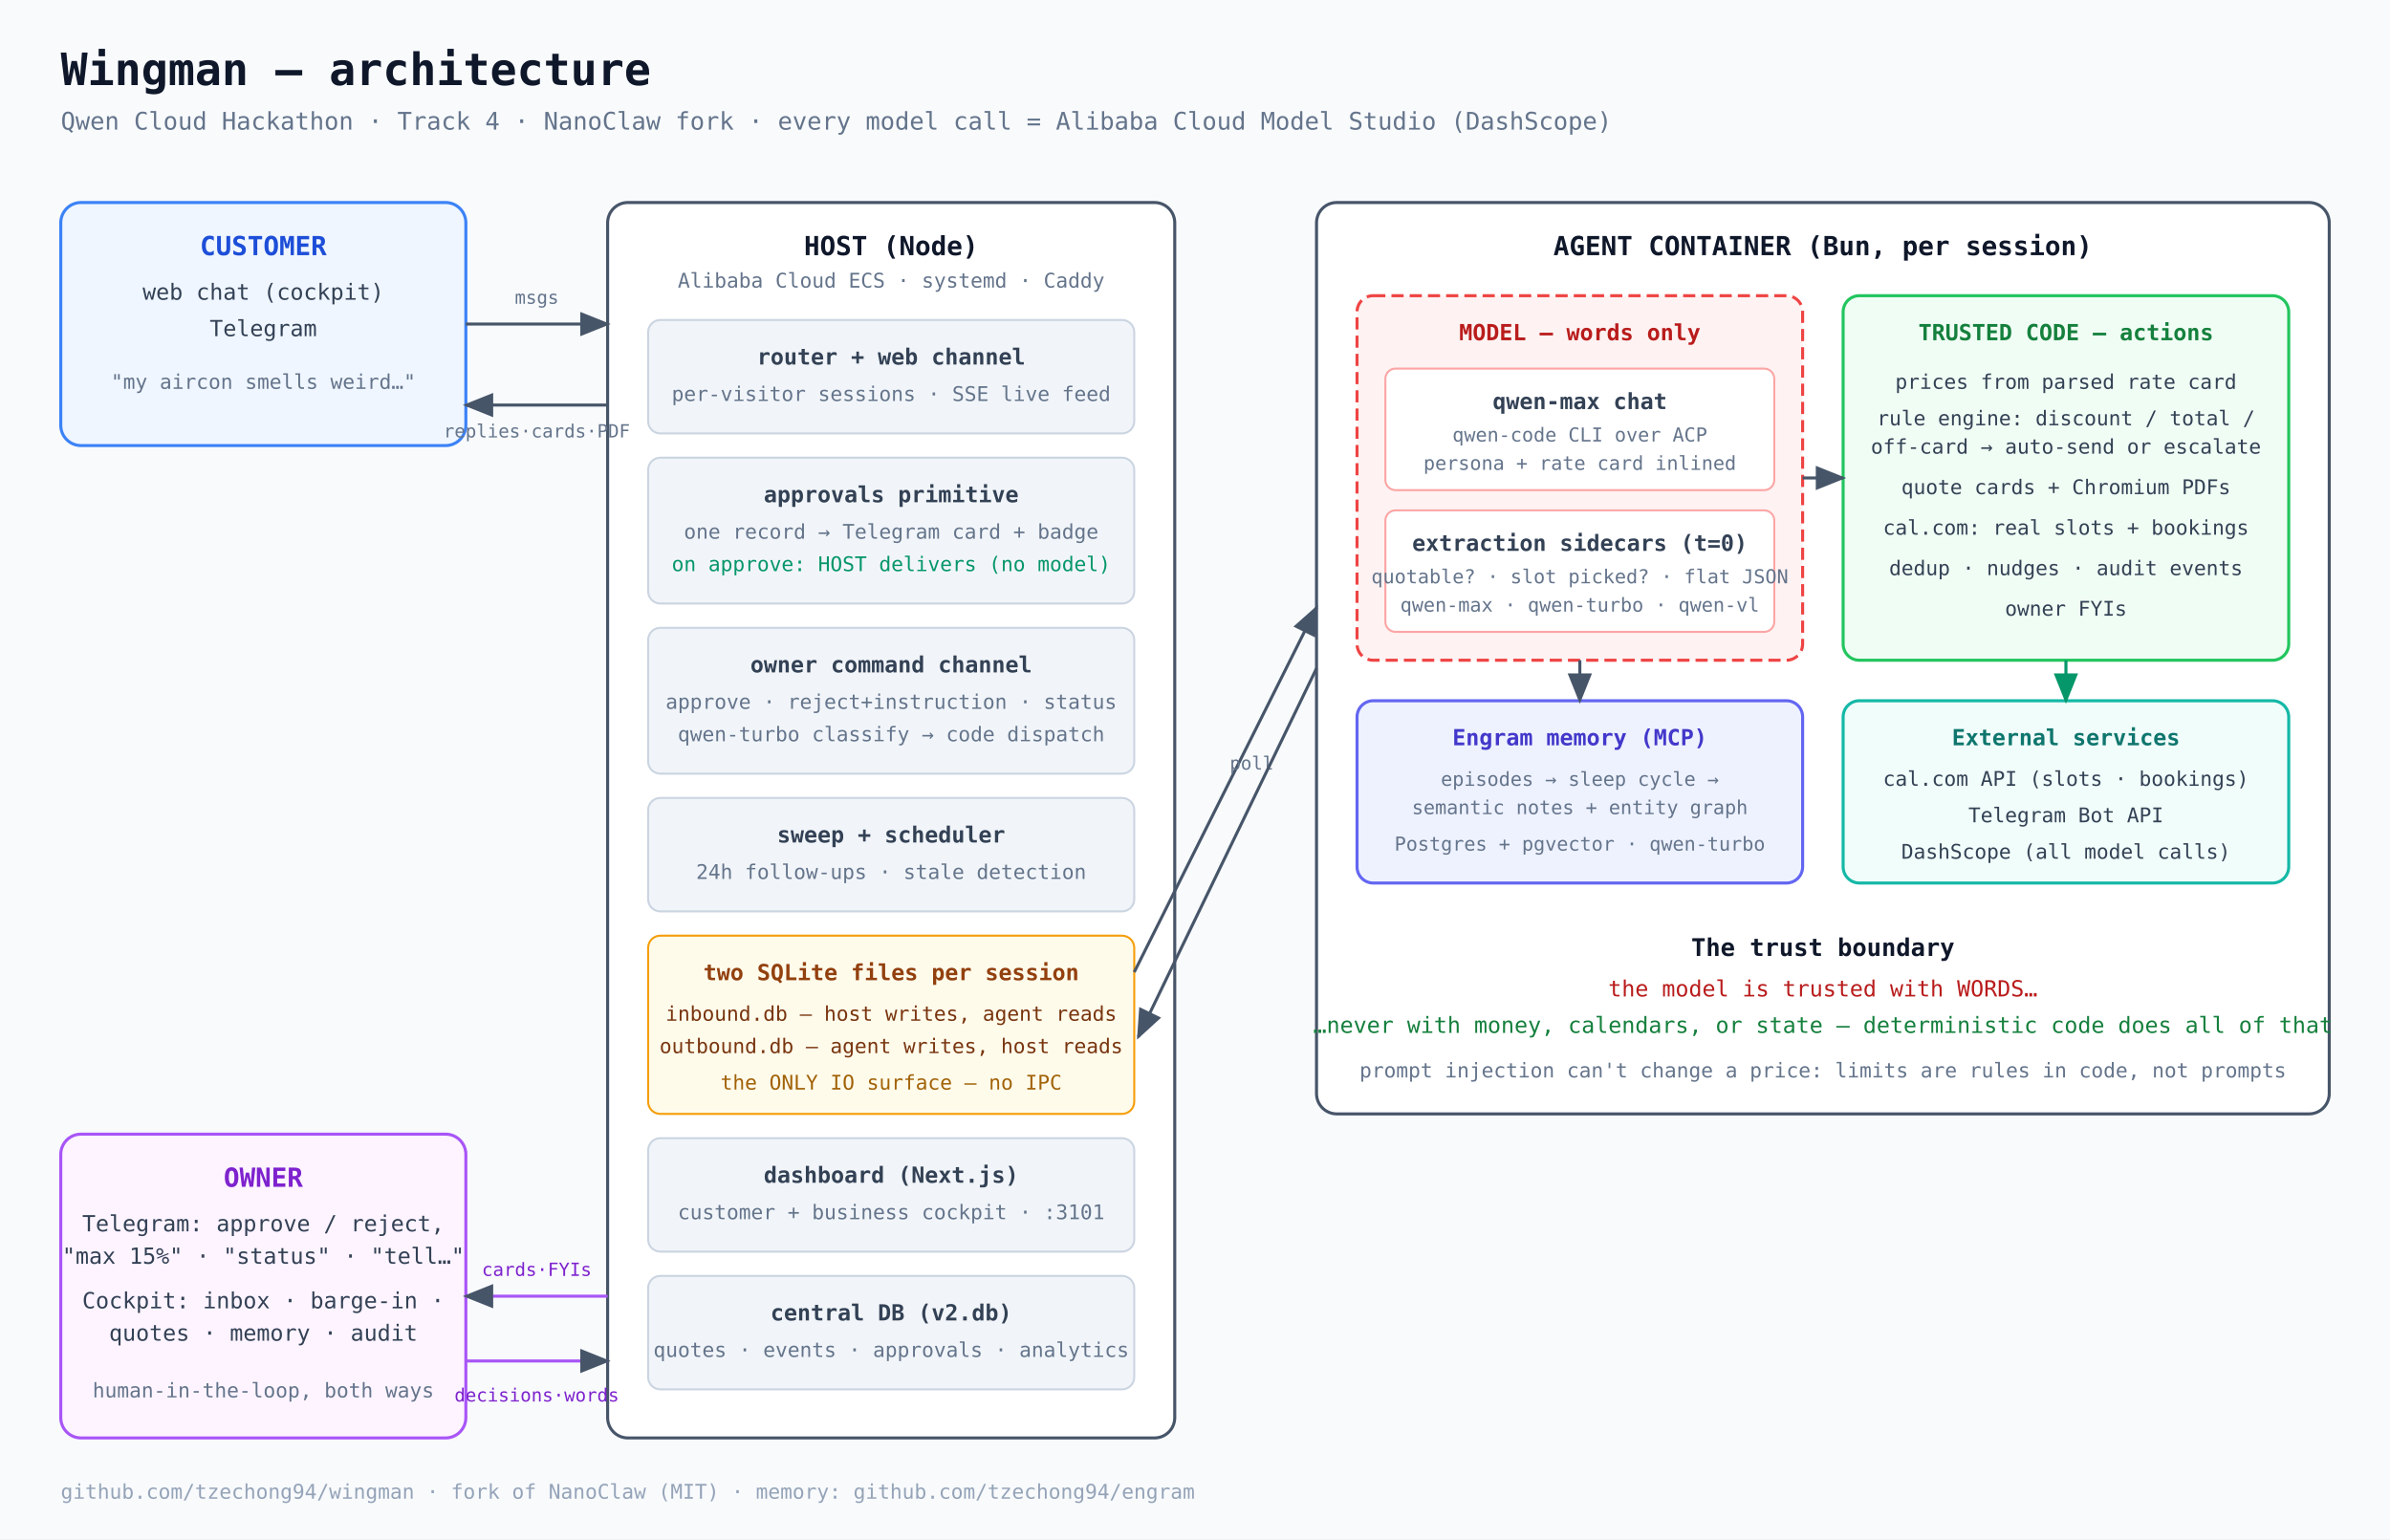
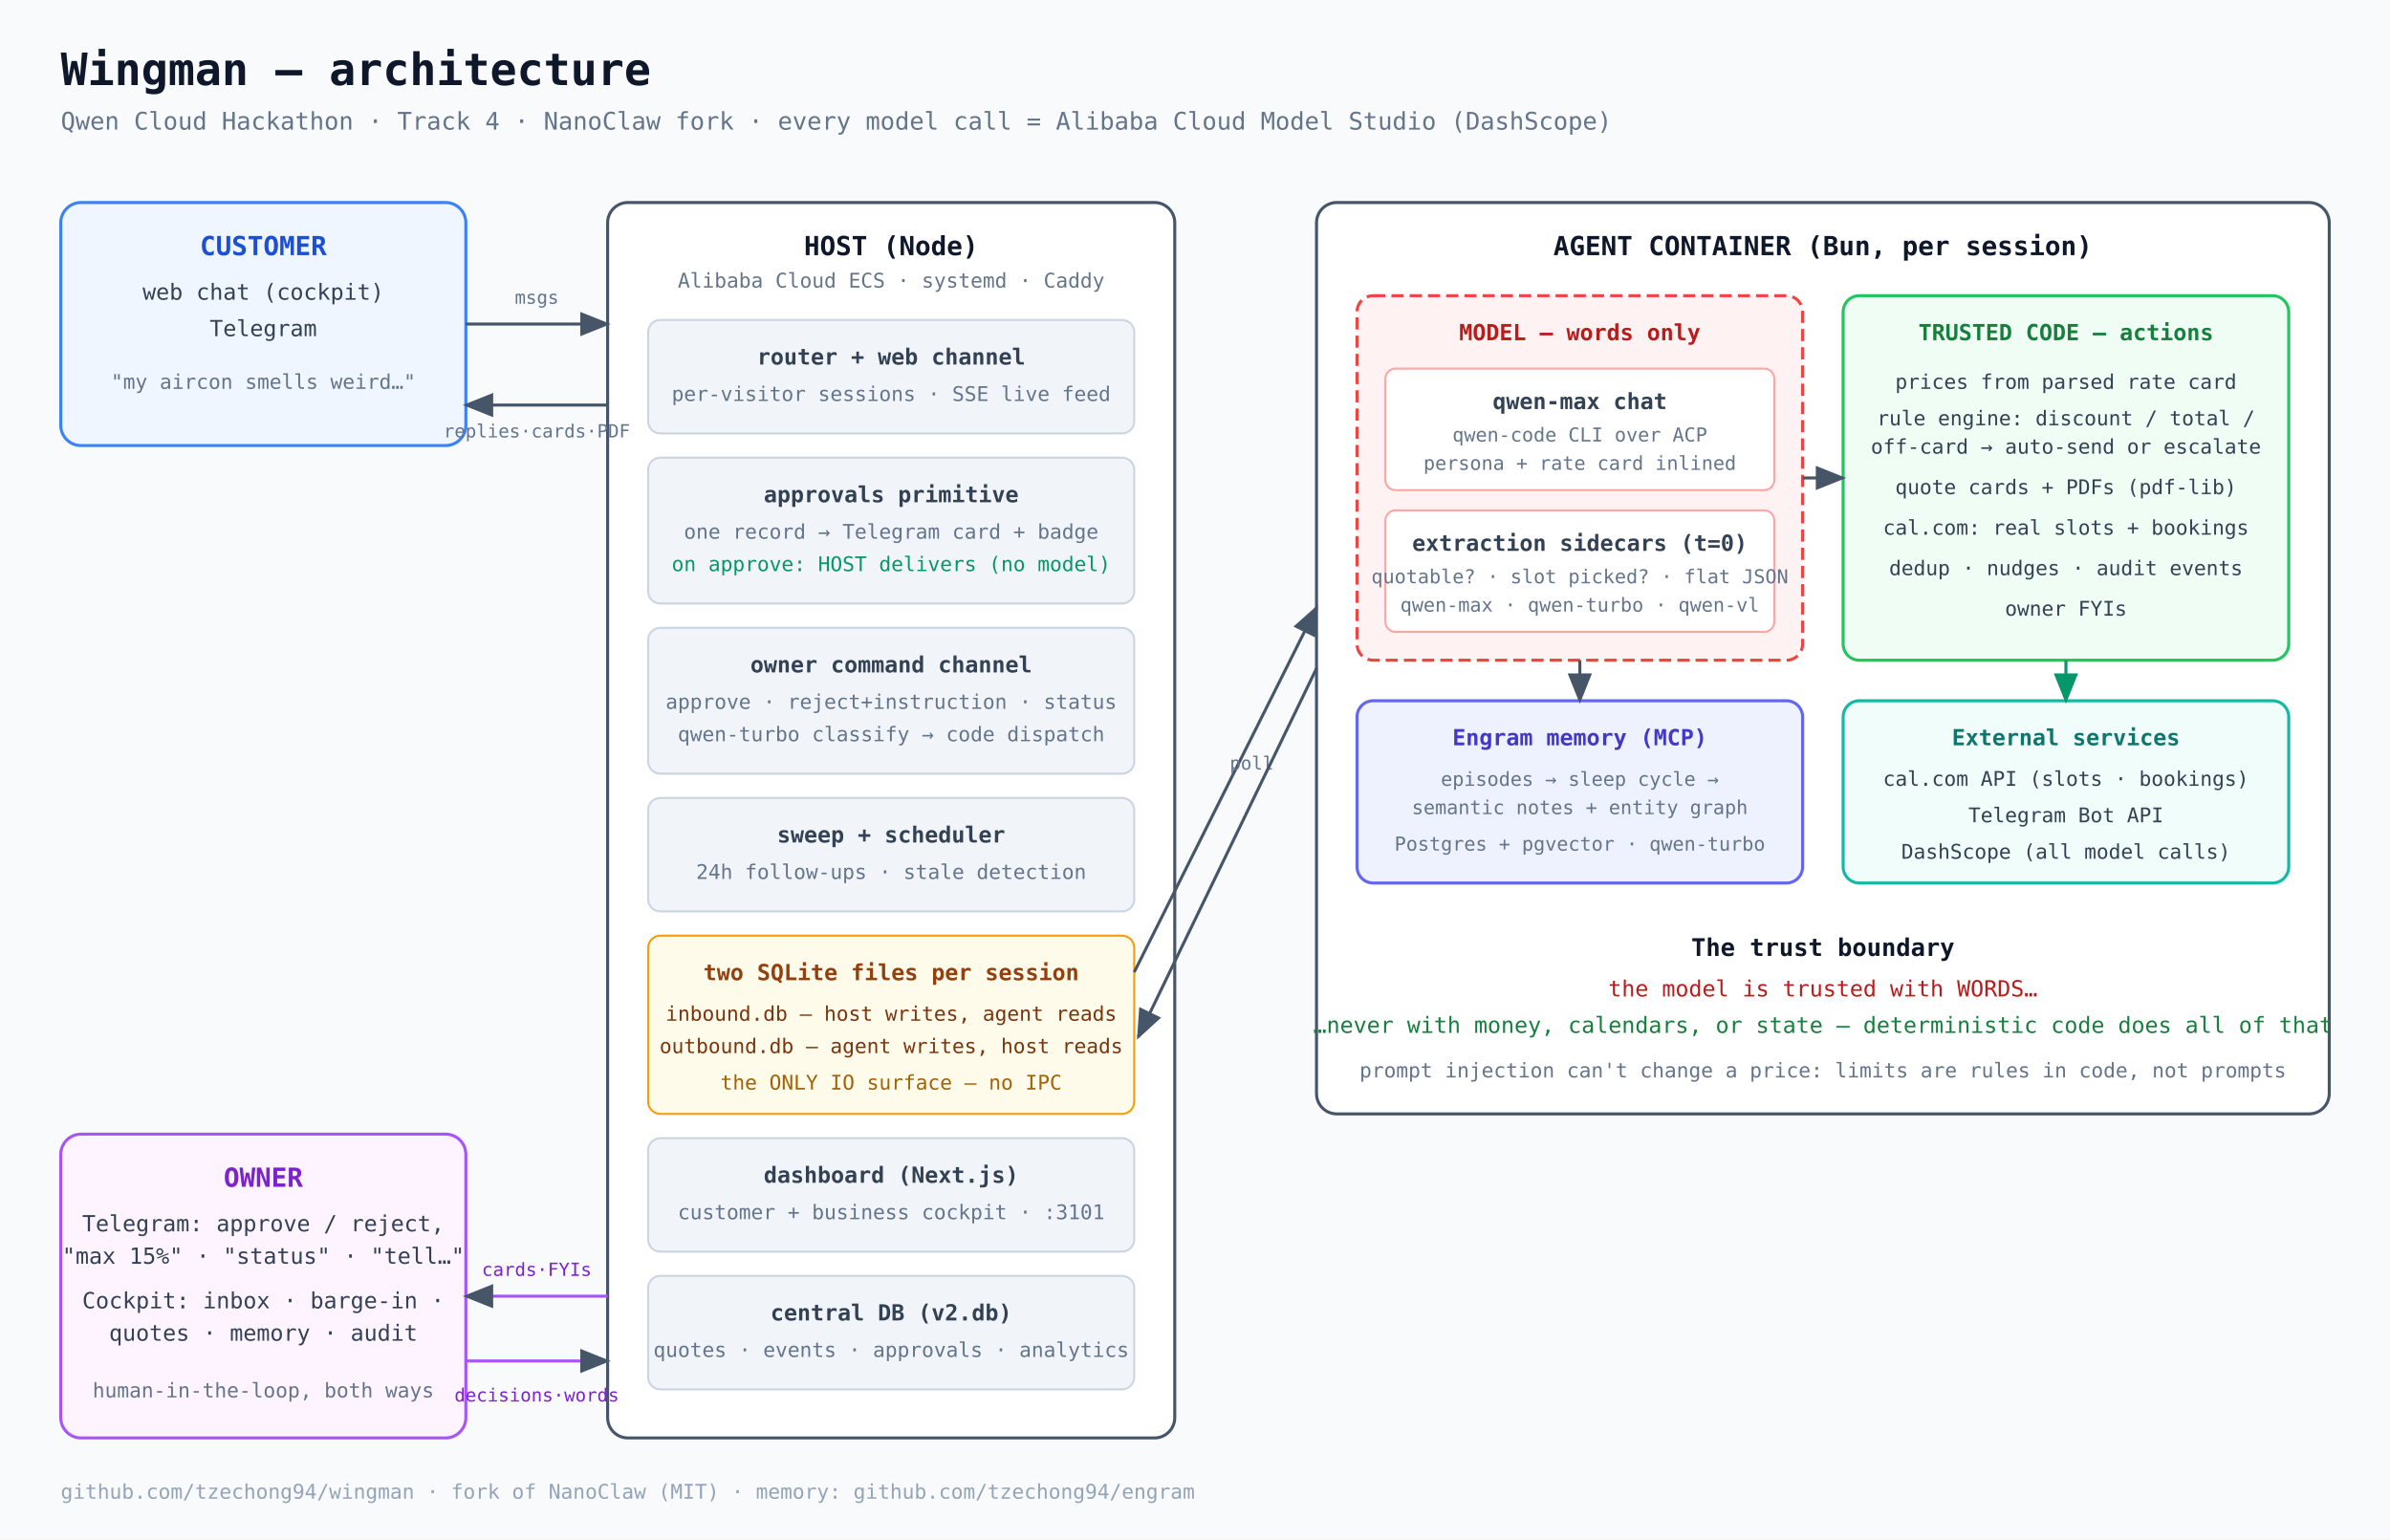
<svg xmlns="http://www.w3.org/2000/svg" width="1180" height="760" viewBox="0 0 1180 760" font-family="Menlo, Consolas, monospace">
  <defs>
    <marker id="arr" markerWidth="10" markerHeight="8" refX="9" refY="4" orient="auto">
      <path d="M0,0 L10,4 L0,8 z" fill="#475569" />
    </marker>
    <marker id="arrg" markerWidth="10" markerHeight="8" refX="9" refY="4" orient="auto">
      <path d="M0,0 L10,4 L0,8 z" fill="#059669" />
    </marker>
  </defs>
  <rect width="1180" height="760" fill="#f8fafc" />
  <text x="30" y="42" font-size="22" font-weight="bold" fill="#0f172a">Wingman — architecture</text>
  <text x="30" y="64" font-size="12" fill="#64748b">Qwen Cloud Hackathon · Track 4 · NanoClaw fork · every model call = Alibaba Cloud Model Studio (DashScope)</text>
  <rect x="30" y="100" width="200" height="120" rx="10" fill="#eff6ff" stroke="#3b82f6" stroke-width="1.5" />
  <text x="130" y="126" font-size="13" font-weight="bold" fill="#1d4ed8" text-anchor="middle">CUSTOMER</text>
  <text x="130" y="148" font-size="11" fill="#334155" text-anchor="middle">web chat (cockpit)</text>
  <text x="130" y="166" font-size="11" fill="#334155" text-anchor="middle">Telegram</text>
  <text x="130" y="192" font-size="10" fill="#64748b" text-anchor="middle">"my aircon smells weird…"</text>
  <rect x="30" y="560" width="200" height="150" rx="10" fill="#fdf4ff" stroke="#a855f7" stroke-width="1.5" />
  <text x="130" y="586" font-size="13" font-weight="bold" fill="#7e22ce" text-anchor="middle">OWNER</text>
  <text x="130" y="608" font-size="11" fill="#334155" text-anchor="middle">Telegram: approve / reject,</text>
  <text x="130" y="624" font-size="11" fill="#334155" text-anchor="middle">"max 15%" · "status" · "tell…"</text>
  <text x="130" y="646" font-size="11" fill="#334155" text-anchor="middle">Cockpit: inbox · barge-in ·</text>
  <text x="130" y="662" font-size="11" fill="#334155" text-anchor="middle">quotes · memory · audit</text>
  <text x="130" y="690" font-size="10" fill="#64748b" text-anchor="middle">human-in-the-loop, both ways</text>
  <rect x="300" y="100" width="280" height="610" rx="10" fill="#ffffff" stroke="#475569" stroke-width="1.5" />
  <text x="440" y="126" font-size="13" font-weight="bold" fill="#0f172a" text-anchor="middle">HOST (Node)</text>
  <text x="440" y="142" font-size="10" fill="#64748b" text-anchor="middle">Alibaba Cloud ECS · systemd · Caddy</text>
  <rect x="320" y="158" width="240" height="56" rx="6" fill="#f1f5f9" stroke="#cbd5e1" />
  <text x="440" y="180" font-size="11" font-weight="bold" fill="#334155" text-anchor="middle">router + web channel</text>
  <text x="440" y="198" font-size="10" fill="#64748b" text-anchor="middle">per-visitor sessions · SSE live feed</text>
  <rect x="320" y="226" width="240" height="72" rx="6" fill="#f1f5f9" stroke="#cbd5e1" />
  <text x="440" y="248" font-size="11" font-weight="bold" fill="#334155" text-anchor="middle">approvals primitive</text>
  <text x="440" y="266" font-size="10" fill="#64748b" text-anchor="middle">one record → Telegram card + badge</text>
  <text x="440" y="282" font-size="10" fill="#059669" text-anchor="middle">on approve: HOST delivers (no model)</text>
  <rect x="320" y="310" width="240" height="72" rx="6" fill="#f1f5f9" stroke="#cbd5e1" />
  <text x="440" y="332" font-size="11" font-weight="bold" fill="#334155" text-anchor="middle">owner command channel</text>
  <text x="440" y="350" font-size="10" fill="#64748b" text-anchor="middle">approve · reject+instruction · status</text>
  <text x="440" y="366" font-size="10" fill="#64748b" text-anchor="middle">qwen-turbo classify → code dispatch</text>
  <rect x="320" y="394" width="240" height="56" rx="6" fill="#f1f5f9" stroke="#cbd5e1" />
  <text x="440" y="416" font-size="11" font-weight="bold" fill="#334155" text-anchor="middle">sweep + scheduler</text>
  <text x="440" y="434" font-size="10" fill="#64748b" text-anchor="middle">24h follow-ups · stale detection</text>
  <rect x="320" y="462" width="240" height="88" rx="6" fill="#fffbeb" stroke="#f59e0b" />
  <text x="440" y="484" font-size="11" font-weight="bold" fill="#92400e" text-anchor="middle">two SQLite files per session</text>
  <text x="440" y="504" font-size="10" fill="#78350f" text-anchor="middle">inbound.db — host writes, agent reads</text>
  <text x="440" y="520" font-size="10" fill="#78350f" text-anchor="middle">outbound.db — agent writes, host reads</text>
  <text x="440" y="538" font-size="10" fill="#a16207" text-anchor="middle">the ONLY IO surface — no IPC</text>
  <rect x="320" y="562" width="240" height="56" rx="6" fill="#f1f5f9" stroke="#cbd5e1" />
  <text x="440" y="584" font-size="11" font-weight="bold" fill="#334155" text-anchor="middle">dashboard (Next.js)</text>
  <text x="440" y="602" font-size="10" fill="#64748b" text-anchor="middle">customer + business cockpit · :3101</text>
  <rect x="320" y="630" width="240" height="56" rx="6" fill="#f1f5f9" stroke="#cbd5e1" />
  <text x="440" y="652" font-size="11" font-weight="bold" fill="#334155" text-anchor="middle">central DB (v2.db)</text>
  <text x="440" y="670" font-size="10" fill="#64748b" text-anchor="middle">quotes · events · approvals · analytics</text>
  <rect x="650" y="100" width="500" height="450" rx="10" fill="#ffffff" stroke="#475569" stroke-width="1.5" />
  <text x="900" y="126" font-size="13" font-weight="bold" fill="#0f172a" text-anchor="middle">AGENT CONTAINER (Bun, per session)</text>
  <rect x="670" y="146" width="220" height="180" rx="8" fill="#fef2f2" stroke="#ef4444" stroke-width="1.5" stroke-dasharray="6 3" />
  <text x="780" y="168" font-size="11" font-weight="bold" fill="#b91c1c" text-anchor="middle">MODEL — words only</text>
  <rect x="684" y="182" width="192" height="60" rx="5" fill="#ffffff" stroke="#fca5a5" />
  <text x="780" y="202" font-size="11" font-weight="bold" fill="#334155" text-anchor="middle">qwen-max chat</text>
  <text x="780" y="218" font-size="9.5" fill="#64748b" text-anchor="middle">qwen-code CLI over ACP</text>
  <text x="780" y="232" font-size="9.5" fill="#64748b" text-anchor="middle">persona + rate card inlined</text>
  <rect x="684" y="252" width="192" height="60" rx="5" fill="#ffffff" stroke="#fca5a5" />
  <text x="780" y="272" font-size="11" font-weight="bold" fill="#334155" text-anchor="middle">extraction sidecars (t=0)</text>
  <text x="780" y="288" font-size="9.5" fill="#64748b" text-anchor="middle">quotable? · slot picked? · flat JSON</text>
  <text x="780" y="302" font-size="9.5" fill="#64748b" text-anchor="middle">qwen-max · qwen-turbo · qwen-vl</text>
  <rect x="910" y="146" width="220" height="180" rx="8" fill="#f0fdf4" stroke="#22c55e" stroke-width="1.5" />
  <text x="1020" y="168" font-size="11" font-weight="bold" fill="#15803d" text-anchor="middle">TRUSTED CODE — actions</text>
  <text x="1020" y="192" font-size="10" fill="#334155" text-anchor="middle">prices from parsed rate card</text>
  <text x="1020" y="210" font-size="10" fill="#334155" text-anchor="middle">rule engine: discount / total /</text>
  <text x="1020" y="224" font-size="10" fill="#334155" text-anchor="middle">off-card → auto-send or escalate</text>
-   <text x="1020" y="244" font-size="10" fill="#334155" text-anchor="middle">quote cards + Chromium PDFs</text>
+   <text x="1020" y="244" font-size="10" fill="#334155" text-anchor="middle">quote cards + PDFs (pdf-lib)</text>
  <text x="1020" y="264" font-size="10" fill="#334155" text-anchor="middle">cal.com: real slots + bookings</text>
  <text x="1020" y="284" font-size="10" fill="#334155" text-anchor="middle">dedup · nudges · audit events</text>
  <text x="1020" y="304" font-size="10" fill="#334155" text-anchor="middle">owner FYIs</text>
  <path d="M890 236 L910 236" stroke="#475569" stroke-width="1.5" marker-end="url(#arr)" />
  <rect x="670" y="346" width="220" height="90" rx="8" fill="#eef2ff" stroke="#6366f1" stroke-width="1.5" />
  <text x="780" y="368" font-size="11" font-weight="bold" fill="#4338ca" text-anchor="middle">Engram memory (MCP)</text>
  <text x="780" y="388" font-size="9.5" fill="#64748b" text-anchor="middle">episodes → sleep cycle →</text>
  <text x="780" y="402" font-size="9.5" fill="#64748b" text-anchor="middle">semantic notes + entity graph</text>
  <text x="780" y="420" font-size="9.5" fill="#64748b" text-anchor="middle">Postgres + pgvector · qwen-turbo</text>
  <rect x="910" y="346" width="220" height="90" rx="8" fill="#f0fdfa" stroke="#14b8a6" stroke-width="1.5" />
  <text x="1020" y="368" font-size="11" font-weight="bold" fill="#0f766e" text-anchor="middle">External services</text>
  <text x="1020" y="388" font-size="10" fill="#334155" text-anchor="middle">cal.com API (slots · bookings)</text>
  <text x="1020" y="406" font-size="10" fill="#334155" text-anchor="middle">Telegram Bot API</text>
  <text x="1020" y="424" font-size="10" fill="#334155" text-anchor="middle">DashScope (all model calls)</text>
  <text x="900" y="472" font-size="12" font-weight="bold" fill="#0f172a" text-anchor="middle">The trust boundary</text>
  <text x="900" y="492" font-size="11" fill="#b91c1c" text-anchor="middle">the model is trusted with WORDS…</text>
  <text x="900" y="510" font-size="11" fill="#15803d" text-anchor="middle">…never with money, calendars, or state — deterministic code does all of that</text>
  <text x="900" y="532" font-size="10" fill="#64748b" text-anchor="middle">prompt injection can't change a price: limits are rules in code, not prompts</text>
  <path d="M230 160 L300 160" stroke="#475569" stroke-width="1.5" marker-end="url(#arr)" />
  <text x="265" y="150" font-size="9" fill="#64748b" text-anchor="middle">msgs</text>
  <path d="M300 200 L230 200" stroke="#475569" stroke-width="1.5" marker-end="url(#arr)" />
  <text x="265" y="216" font-size="9" fill="#64748b" text-anchor="middle">replies·cards·PDF</text>
  <path d="M560 480 L650 300" stroke="#475569" stroke-width="1.5" marker-end="url(#arr)" />
  <text x="618" y="380" font-size="9" fill="#64748b" text-anchor="middle">poll</text>
  <path d="M650 330 L562 512" stroke="#475569" stroke-width="1.5" marker-end="url(#arr)" />
  <path d="M300 640 L230 640" stroke="#a855f7" stroke-width="1.5" marker-end="url(#arr)" />
  <text x="265" y="630" font-size="9" fill="#7e22ce" text-anchor="middle">cards·FYIs</text>
  <path d="M230 672 L300 672" stroke="#a855f7" stroke-width="1.5" marker-end="url(#arr)" />
  <text x="265" y="692" font-size="9" fill="#7e22ce" text-anchor="middle">decisions·words</text>
  <path d="M1020 326 L1020 346" stroke="#059669" stroke-width="1.5" marker-end="url(#arrg)" />
  <path d="M780 326 L780 346" stroke="#475569" stroke-width="1.5" marker-end="url(#arr)" />
  <text x="30" y="740" font-size="10" fill="#94a3b8">github.com/tzechong94/wingman · fork of NanoClaw (MIT) · memory: github.com/tzechong94/engram</text>
</svg>
